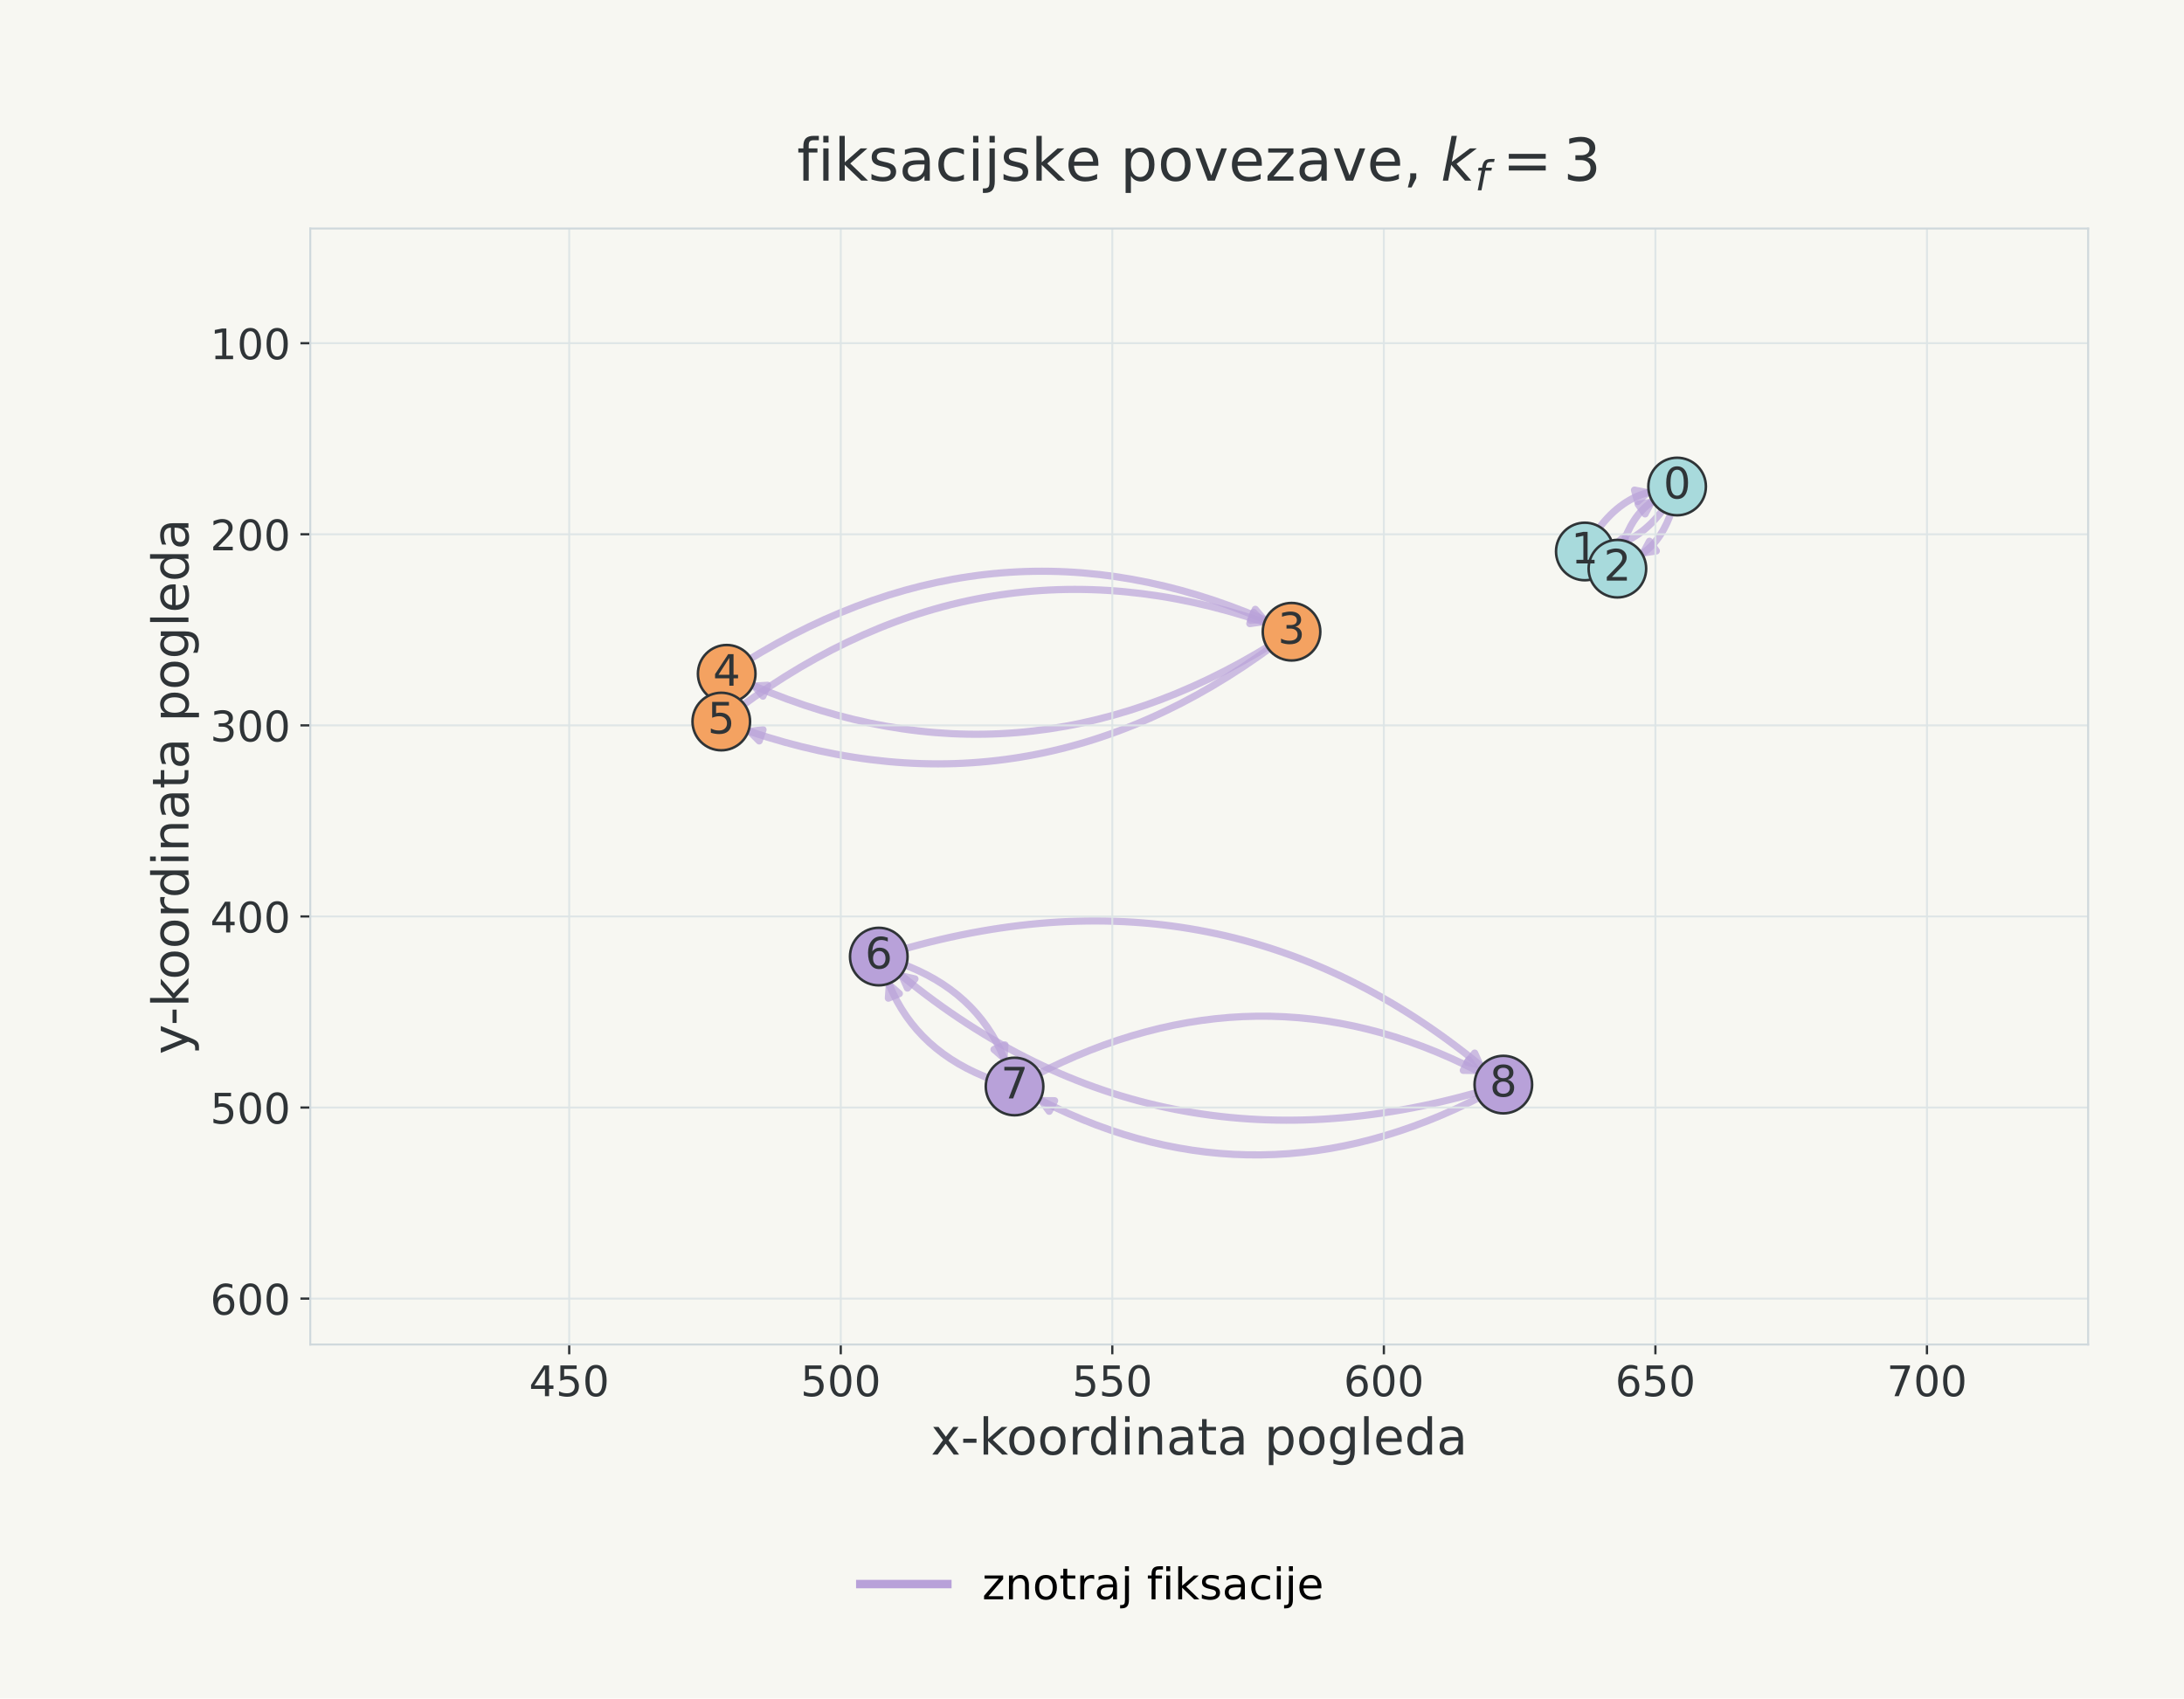
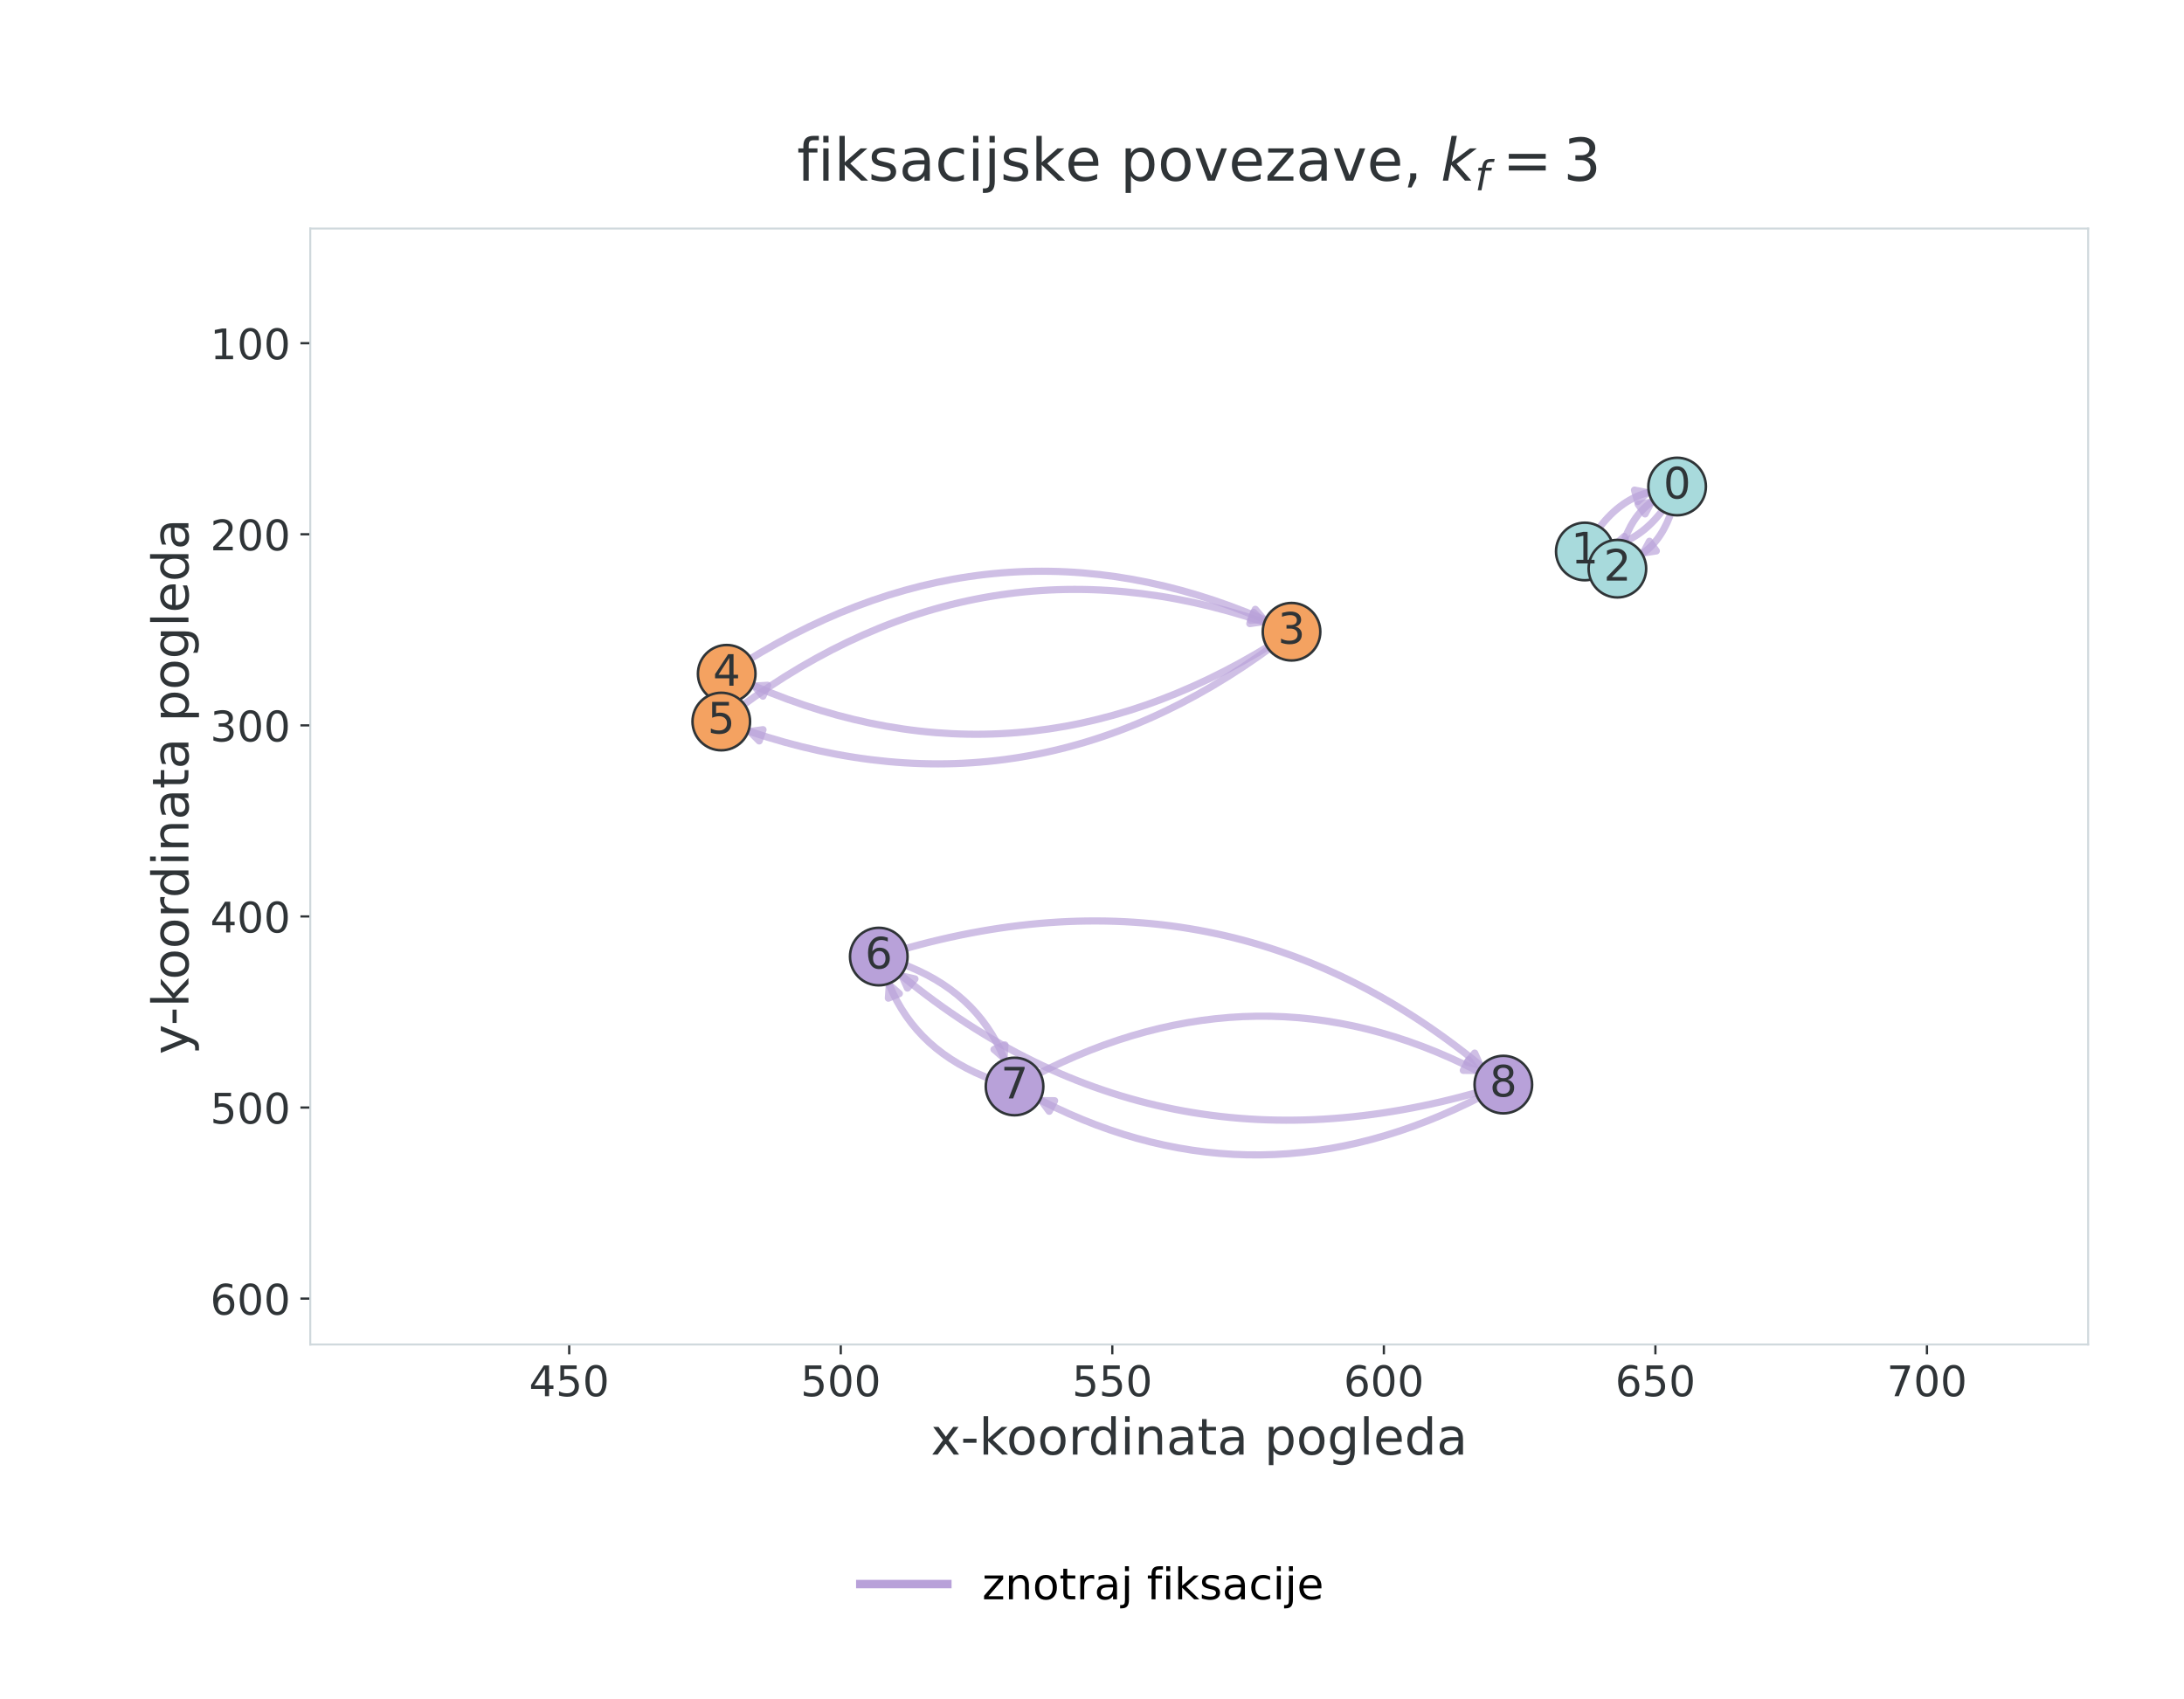
<svg xmlns="http://www.w3.org/2000/svg" xmlns:xlink="http://www.w3.org/1999/xlink" width="777.6pt" height="604.8pt" viewBox="0 0 777.6 604.8" version="1.1">
  <defs>
    <style type="text/css">*{stroke-linejoin: round; stroke-linecap: butt}</style>
  </defs>
  <g id="figure_1">
    <g id="patch_1">
-       <path d="M 0 604.8  L 777.6 604.8  L 777.6 0  L 0 0  z " style="fill: #f7f7f2" />
+       <path d="M 0 604.8  L 777.6 604.8  L 777.6 0  L 0 0  L 0 604.8  z " style="fill: none" />
    </g>
    <g id="axes_1">
      <g id="patch_2">
-         <path d="M 110.468 478.744  L 743.472 478.744  L 743.472 81.368  L 110.468 81.368  z " style="fill: #f7f7f2" />
+         <path d="M 110.468 478.744  L 743.472 478.744  L 743.472 81.368  L 110.468 81.368  L 110.468 478.744  z " style="fill: none" />
      </g>
      <g id="patch_3">
-         <path d="M 593.152 180.081  Q 585.271 191.299 574.807 194.174  " clip-path="url(#ped82d4fdc9)" style="fill: none; opacity: 0.68; stroke: #b8a1d9; stroke-width: 2.556; stroke-linecap: round" />
-         <path d="M 579.44 195.091  L 574.807 194.174  L 578.321 191.018  z " clip-path="url(#ped82d4fdc9)" style="fill: #b8a1d9; opacity: 0.68; stroke: #b8a1d9; stroke-width: 2.556; stroke-linecap: round" />
+         <path d="M 593.152 180.081  Q 585.271 191.299 574.807 194.174  " clip-path="url(#p5267103703)" style="fill: none; opacity: 0.68; stroke: #b8a1d9; stroke-width: 2.556; stroke-linecap: round" />
+         <path d="M 579.44 195.091  L 574.807 194.174  L 578.321 191.018  z " clip-path="url(#p5267103703)" style="fill: #b8a1d9; opacity: 0.68; stroke: #b8a1d9; stroke-width: 2.556; stroke-linecap: round" />
      </g>
      <g id="patch_4">
-         <path d="M 595.502 180.985  Q 592.069 191.915 585.059 196.896  " clip-path="url(#ped82d4fdc9)" style="fill: none; opacity: 0.68; stroke: #b8a1d9; stroke-width: 2.556; stroke-linecap: round" />
-         <path d="M 589.726 196.171  L 585.059 196.896  L 587.279 192.728  z " clip-path="url(#ped82d4fdc9)" style="fill: #b8a1d9; opacity: 0.68; stroke: #b8a1d9; stroke-width: 2.556; stroke-linecap: round" />
+         <path d="M 595.502 180.985  Q 592.069 191.915 585.059 196.896  " clip-path="url(#p5267103703)" style="fill: none; opacity: 0.68; stroke: #b8a1d9; stroke-width: 2.556; stroke-linecap: round" />
+         <path d="M 589.726 196.171  L 585.059 196.896  L 587.279 192.728  z " clip-path="url(#p5267103703)" style="fill: #b8a1d9; opacity: 0.68; stroke: #b8a1d9; stroke-width: 2.556; stroke-linecap: round" />
      </g>
      <g id="patch_5">
-         <path d="M 568.241 189.521  Q 576.122 178.304 586.585 175.428  " clip-path="url(#ped82d4fdc9)" style="fill: none; opacity: 0.68; stroke: #b8a1d9; stroke-width: 2.556; stroke-linecap: round" />
-         <path d="M 581.953 174.511  L 586.585 175.428  L 583.072 178.584  z " clip-path="url(#ped82d4fdc9)" style="fill: #b8a1d9; opacity: 0.68; stroke: #b8a1d9; stroke-width: 2.556; stroke-linecap: round" />
+         <path d="M 568.241 189.521  Q 576.122 178.304 586.585 175.428  " clip-path="url(#p5267103703)" style="fill: none; opacity: 0.68; stroke: #b8a1d9; stroke-width: 2.556; stroke-linecap: round" />
+         <path d="M 581.953 174.511  L 586.585 175.428  L 583.072 178.584  z " clip-path="url(#p5267103703)" style="fill: #b8a1d9; opacity: 0.68; stroke: #b8a1d9; stroke-width: 2.556; stroke-linecap: round" />
      </g>
      <g id="patch_6">
-         <path d="M 571.914 198.395  Q 574.179 199.892 574.309 200.093  " clip-path="url(#ped82d4fdc9)" style="fill: none; opacity: 0.68; stroke: #b8a1d9; stroke-width: 2.556; stroke-linecap: round" />
-         <path d="M 573.786 195.399  L 574.309 200.093  L 570.24 197.695  z " clip-path="url(#ped82d4fdc9)" style="fill: #b8a1d9; opacity: 0.68; stroke: #b8a1d9; stroke-width: 2.556; stroke-linecap: round" />
+         <path d="M 571.914 198.395  Q 574.179 199.892 574.309 200.093  " clip-path="url(#p5267103703)" style="fill: none; opacity: 0.68; stroke: #b8a1d9; stroke-width: 2.556; stroke-linecap: round" />
+         <path d="M 573.786 195.399  L 574.309 200.093  L 570.24 197.695  z " clip-path="url(#p5267103703)" style="fill: #b8a1d9; opacity: 0.68; stroke: #b8a1d9; stroke-width: 2.556; stroke-linecap: round" />
      </g>
      <g id="patch_7">
-         <path d="M 577.493 194.74  Q 580.925 183.81 587.935 178.83  " clip-path="url(#ped82d4fdc9)" style="fill: none; opacity: 0.68; stroke: #b8a1d9; stroke-width: 2.556; stroke-linecap: round" />
-         <path d="M 583.269 179.555  L 587.935 178.83  L 585.715 182.998  z " clip-path="url(#ped82d4fdc9)" style="fill: #b8a1d9; opacity: 0.68; stroke: #b8a1d9; stroke-width: 2.556; stroke-linecap: round" />
+         <path d="M 577.493 194.74  Q 580.925 183.81 587.935 178.83  " clip-path="url(#p5267103703)" style="fill: none; opacity: 0.68; stroke: #b8a1d9; stroke-width: 2.556; stroke-linecap: round" />
+         <path d="M 583.269 179.555  L 587.935 178.83  L 585.715 182.998  z " clip-path="url(#p5267103703)" style="fill: #b8a1d9; opacity: 0.68; stroke: #b8a1d9; stroke-width: 2.556; stroke-linecap: round" />
      </g>
      <g id="patch_8">
-         <path d="M 568.208 200.464  Q 565.943 198.967 565.813 198.766  " clip-path="url(#ped82d4fdc9)" style="fill: none; opacity: 0.68; stroke: #b8a1d9; stroke-width: 2.556; stroke-linecap: round" />
-         <path d="M 566.337 203.46  L 565.813 198.766  L 569.882 201.164  z " clip-path="url(#ped82d4fdc9)" style="fill: #b8a1d9; opacity: 0.68; stroke: #b8a1d9; stroke-width: 2.556; stroke-linecap: round" />
+         <path d="M 568.208 200.464  Q 565.943 198.967 565.813 198.766  " clip-path="url(#p5267103703)" style="fill: none; opacity: 0.68; stroke: #b8a1d9; stroke-width: 2.556; stroke-linecap: round" />
+         <path d="M 566.337 203.46  L 565.813 198.766  L 569.882 201.164  z " clip-path="url(#p5267103703)" style="fill: #b8a1d9; opacity: 0.68; stroke: #b8a1d9; stroke-width: 2.556; stroke-linecap: round" />
      </g>
      <g id="patch_9">
-         <path d="M 453.172 229.219  Q 363.202 284.98 268.593 244.281  " clip-path="url(#ped82d4fdc9)" style="fill: none; opacity: 0.68; stroke: #b8a1d9; stroke-width: 2.556; stroke-linecap: round" />
-         <path d="M 271.639 247.89  L 268.593 244.281  L 273.308 244.01  z " clip-path="url(#ped82d4fdc9)" style="fill: #b8a1d9; opacity: 0.68; stroke: #b8a1d9; stroke-width: 2.556; stroke-linecap: round" />
+         <path d="M 453.172 229.219  Q 363.202 284.98 268.593 244.281  " clip-path="url(#p5267103703)" style="fill: none; opacity: 0.68; stroke: #b8a1d9; stroke-width: 2.556; stroke-linecap: round" />
+         <path d="M 271.639 247.89  L 268.593 244.281  L 273.308 244.01  z " clip-path="url(#p5267103703)" style="fill: #b8a1d9; opacity: 0.68; stroke: #b8a1d9; stroke-width: 2.556; stroke-linecap: round" />
      </g>
      <g id="patch_10">
-         <path d="M 453.548 229.751  Q 366.693 294.06 266.983 260.474  " clip-path="url(#ped82d4fdc9)" style="fill: none; opacity: 0.68; stroke: #b8a1d9; stroke-width: 2.556; stroke-linecap: round" />
-         <path d="M 270.312 263.824  L 266.983 260.474  L 271.66 259.821  z " clip-path="url(#ped82d4fdc9)" style="fill: #b8a1d9; opacity: 0.68; stroke: #b8a1d9; stroke-width: 2.556; stroke-linecap: round" />
+         <path d="M 453.548 229.751  Q 366.693 294.06 266.983 260.474  " clip-path="url(#p5267103703)" style="fill: none; opacity: 0.68; stroke: #b8a1d9; stroke-width: 2.556; stroke-linecap: round" />
+         <path d="M 270.312 263.824  L 266.983 260.474  L 271.66 259.821  z " clip-path="url(#p5267103703)" style="fill: #b8a1d9; opacity: 0.68; stroke: #b8a1d9; stroke-width: 2.556; stroke-linecap: round" />
      </g>
      <g id="patch_11">
-         <path d="M 265.412 235.638  Q 355.382 179.877 449.991 220.576  " clip-path="url(#ped82d4fdc9)" style="fill: none; opacity: 0.68; stroke: #b8a1d9; stroke-width: 2.556; stroke-linecap: round" />
-         <path d="M 446.945 216.967  L 449.991 220.576  L 445.276 220.847  z " clip-path="url(#ped82d4fdc9)" style="fill: #b8a1d9; opacity: 0.68; stroke: #b8a1d9; stroke-width: 2.556; stroke-linecap: round" />
+         <path d="M 265.412 235.638  Q 355.382 179.877 449.991 220.576  " clip-path="url(#p5267103703)" style="fill: none; opacity: 0.68; stroke: #b8a1d9; stroke-width: 2.556; stroke-linecap: round" />
+         <path d="M 446.945 216.967  L 449.991 220.576  L 445.276 220.847  z " clip-path="url(#p5267103703)" style="fill: #b8a1d9; opacity: 0.68; stroke: #b8a1d9; stroke-width: 2.556; stroke-linecap: round" />
      </g>
      <g id="patch_12">
-         <path d="M 260.236 247.692  Q 260.188 248.694 260.518 246.87  " clip-path="url(#ped82d4fdc9)" style="fill: none; opacity: 0.68; stroke: #b8a1d9; stroke-width: 2.556; stroke-linecap: round" />
-         <path d="M 263.347 243.088  L 260.518 246.87  L 259.19 242.337  z " clip-path="url(#ped82d4fdc9)" style="fill: #b8a1d9; opacity: 0.68; stroke: #b8a1d9; stroke-width: 2.556; stroke-linecap: round" />
+         <path d="M 260.236 247.692  Q 260.188 248.694 260.518 246.87  " clip-path="url(#p5267103703)" style="fill: none; opacity: 0.68; stroke: #b8a1d9; stroke-width: 2.556; stroke-linecap: round" />
+         <path d="M 263.347 243.088  L 260.518 246.87  L 259.19 242.337  z " clip-path="url(#p5267103703)" style="fill: #b8a1d9; opacity: 0.68; stroke: #b8a1d9; stroke-width: 2.556; stroke-linecap: round" />
      </g>
      <g id="patch_13">
-         <path d="M 263.102 252.116  Q 349.957 187.807 449.667 221.393  " clip-path="url(#ped82d4fdc9)" style="fill: none; opacity: 0.68; stroke: #b8a1d9; stroke-width: 2.556; stroke-linecap: round" />
-         <path d="M 446.338 218.043  L 449.667 221.393  L 444.989 222.046  z " clip-path="url(#ped82d4fdc9)" style="fill: #b8a1d9; opacity: 0.68; stroke: #b8a1d9; stroke-width: 2.556; stroke-linecap: round" />
+         <path d="M 263.102 252.116  Q 349.957 187.807 449.667 221.393  " clip-path="url(#p5267103703)" style="fill: none; opacity: 0.68; stroke: #b8a1d9; stroke-width: 2.556; stroke-linecap: round" />
+         <path d="M 446.338 218.043  L 449.667 221.393  L 444.989 222.046  z " clip-path="url(#p5267103703)" style="fill: #b8a1d9; opacity: 0.68; stroke: #b8a1d9; stroke-width: 2.556; stroke-linecap: round" />
      </g>
      <g id="patch_14">
-         <path d="M 255.313 249.143  Q 255.361 248.141 255.031 249.966  " clip-path="url(#ped82d4fdc9)" style="fill: none; opacity: 0.68; stroke: #b8a1d9; stroke-width: 2.556; stroke-linecap: round" />
-         <path d="M 252.202 253.747  L 255.031 249.966  L 256.358 254.498  z " clip-path="url(#ped82d4fdc9)" style="fill: #b8a1d9; opacity: 0.68; stroke: #b8a1d9; stroke-width: 2.556; stroke-linecap: round" />
+         <path d="M 255.313 249.143  Q 255.361 248.141 255.031 249.966  " clip-path="url(#p5267103703)" style="fill: none; opacity: 0.68; stroke: #b8a1d9; stroke-width: 2.556; stroke-linecap: round" />
+         <path d="M 252.202 253.747  L 255.031 249.966  L 256.358 254.498  z " clip-path="url(#p5267103703)" style="fill: #b8a1d9; opacity: 0.68; stroke: #b8a1d9; stroke-width: 2.556; stroke-linecap: round" />
      </g>
      <g id="patch_15">
-         <path d="M 320.448 342.944  Q 347.557 352.768 357.471 376.778  " clip-path="url(#ped82d4fdc9)" style="fill: none; opacity: 0.68; stroke: #b8a1d9; stroke-width: 2.556; stroke-linecap: round" />
-         <path d="M 357.811 372.068  L 357.471 376.778  L 353.906 373.68  z " clip-path="url(#ped82d4fdc9)" style="fill: #b8a1d9; opacity: 0.68; stroke: #b8a1d9; stroke-width: 2.556; stroke-linecap: round" />
+         <path d="M 320.448 342.944  Q 347.557 352.768 357.471 376.778  " clip-path="url(#p5267103703)" style="fill: none; opacity: 0.68; stroke: #b8a1d9; stroke-width: 2.556; stroke-linecap: round" />
+         <path d="M 357.811 372.068  L 357.471 376.778  L 353.906 373.68  z " clip-path="url(#p5267103703)" style="fill: #b8a1d9; opacity: 0.68; stroke: #b8a1d9; stroke-width: 2.556; stroke-linecap: round" />
      </g>
      <g id="patch_16">
-         <path d="M 320.459 338.308  Q 436.074 304.841 526.985 379.288  " clip-path="url(#ped82d4fdc9)" style="fill: none; opacity: 0.68; stroke: #b8a1d9; stroke-width: 2.556; stroke-linecap: round" />
-         <path d="M 525.055 374.977  L 526.985 379.288  L 522.378 378.245  z " clip-path="url(#ped82d4fdc9)" style="fill: #b8a1d9; opacity: 0.68; stroke: #b8a1d9; stroke-width: 2.556; stroke-linecap: round" />
+         <path d="M 320.459 338.308  Q 436.074 304.841 526.985 379.288  " clip-path="url(#p5267103703)" style="fill: none; opacity: 0.68; stroke: #b8a1d9; stroke-width: 2.556; stroke-linecap: round" />
+         <path d="M 525.055 374.977  L 526.985 379.288  L 522.378 378.245  z " clip-path="url(#p5267103703)" style="fill: #b8a1d9; opacity: 0.68; stroke: #b8a1d9; stroke-width: 2.556; stroke-linecap: round" />
      </g>
      <g id="patch_17">
-         <path d="M 353.662 384.544  Q 326.553 374.72 316.639 350.71  " clip-path="url(#ped82d4fdc9)" style="fill: none; opacity: 0.68; stroke: #b8a1d9; stroke-width: 2.556; stroke-linecap: round" />
-         <path d="M 316.299 355.421  L 316.639 350.71  L 320.203 353.809  z " clip-path="url(#ped82d4fdc9)" style="fill: #b8a1d9; opacity: 0.68; stroke: #b8a1d9; stroke-width: 2.556; stroke-linecap: round" />
+         <path d="M 353.662 384.544  Q 326.553 374.72 316.639 350.71  " clip-path="url(#p5267103703)" style="fill: none; opacity: 0.68; stroke: #b8a1d9; stroke-width: 2.556; stroke-linecap: round" />
+         <path d="M 316.299 355.421  L 316.639 350.71  L 320.203 353.809  z " clip-path="url(#p5267103703)" style="fill: #b8a1d9; opacity: 0.68; stroke: #b8a1d9; stroke-width: 2.556; stroke-linecap: round" />
      </g>
      <g id="patch_18">
-         <path d="M 368.187 383.1  Q 448.064 341.559 525.718 381.175  " clip-path="url(#ped82d4fdc9)" style="fill: none; opacity: 0.68; stroke: #b8a1d9; stroke-width: 2.556; stroke-linecap: round" />
-         <path d="M 522.915 377.375  L 525.718 381.175  L 520.996 381.137  z " clip-path="url(#ped82d4fdc9)" style="fill: #b8a1d9; opacity: 0.68; stroke: #b8a1d9; stroke-width: 2.556; stroke-linecap: round" />
+         <path d="M 368.187 383.1  Q 448.064 341.559 525.718 381.175  " clip-path="url(#p5267103703)" style="fill: none; opacity: 0.68; stroke: #b8a1d9; stroke-width: 2.556; stroke-linecap: round" />
+         <path d="M 522.915 377.375  L 525.718 381.175  L 520.996 381.137  z " clip-path="url(#p5267103703)" style="fill: #b8a1d9; opacity: 0.68; stroke: #b8a1d9; stroke-width: 2.556; stroke-linecap: round" />
      </g>
      <g id="patch_19">
-         <path d="M 527.68 388.5  Q 412.065 421.967 321.154 347.52  " clip-path="url(#ped82d4fdc9)" style="fill: none; opacity: 0.68; stroke: #b8a1d9; stroke-width: 2.556; stroke-linecap: round" />
-         <path d="M 323.084 351.831  L 321.154 347.52  L 325.761 348.563  z " clip-path="url(#ped82d4fdc9)" style="fill: #b8a1d9; opacity: 0.68; stroke: #b8a1d9; stroke-width: 2.556; stroke-linecap: round" />
+         <path d="M 527.68 388.5  Q 412.065 421.967 321.154 347.52  " clip-path="url(#p5267103703)" style="fill: none; opacity: 0.68; stroke: #b8a1d9; stroke-width: 2.556; stroke-linecap: round" />
+         <path d="M 323.084 351.831  L 321.154 347.52  L 325.761 348.563  z " clip-path="url(#p5267103703)" style="fill: #b8a1d9; opacity: 0.68; stroke: #b8a1d9; stroke-width: 2.556; stroke-linecap: round" />
      </g>
      <g id="patch_20">
-         <path d="M 528.294 389.974  Q 448.417 431.515 370.762 391.899  " clip-path="url(#ped82d4fdc9)" style="fill: none; opacity: 0.68; stroke: #b8a1d9; stroke-width: 2.556; stroke-linecap: round" />
-         <path d="M 373.565 395.7  L 370.762 391.899  L 375.485 391.937  z " clip-path="url(#ped82d4fdc9)" style="fill: #b8a1d9; opacity: 0.68; stroke: #b8a1d9; stroke-width: 2.556; stroke-linecap: round" />
+         <path d="M 528.294 389.974  Q 448.417 431.515 370.762 391.899  " clip-path="url(#p5267103703)" style="fill: none; opacity: 0.68; stroke: #b8a1d9; stroke-width: 2.556; stroke-linecap: round" />
+         <path d="M 373.565 395.7  L 370.762 391.899  L 375.485 391.937  z " clip-path="url(#p5267103703)" style="fill: #b8a1d9; opacity: 0.68; stroke: #b8a1d9; stroke-width: 2.556; stroke-linecap: round" />
      </g>
      <g id="matplotlib.axis_1">
        <g id="xtick_1">
          <g id="line2d_1">
-             <path d="M 202.665 478.744  L 202.665 81.368  " clip-path="url(#ped82d4fdc9)" style="fill: none; stroke: #dde4e6; stroke-opacity: 0.9; stroke-width: 0.7; stroke-linecap: square" />
-           </g>
-           <g id="line2d_2">
            <defs>
-               <path id="md132afb5c2" d="M 0 0  L 0 3.5  " style="stroke: #2f3437; stroke-width: 0.8" />
+               <path id="mb9a1e74bae" d="M 0 0  L 0 3.5  " style="stroke: #2f3437; stroke-width: 0.8" />
            </defs>
            <g>
-               <use xlink:href="#md132afb5c2" x="202.665" y="478.744" style="fill: #2f3437; stroke: #2f3437; stroke-width: 0.8" />
+               <use xlink:href="#mb9a1e74bae" x="202.665" y="478.744" style="fill: #2f3437; stroke: #2f3437; stroke-width: 0.8" />
            </g>
          </g>
          <g id="text_1">
            <text style="font-size: 15px; font-family: 'DejaVu Sans'; text-anchor: middle; fill: #2f3437" x="202.665" y="497.142" transform="rotate(-0 202.6651 497.1417)">450</text>
          </g>
        </g>
        <g id="xtick_2">
-           <g id="line2d_3">
-             <path d="M 299.348 478.744  L 299.348 81.368  " clip-path="url(#ped82d4fdc9)" style="fill: none; stroke: #dde4e6; stroke-opacity: 0.9; stroke-width: 0.7; stroke-linecap: square" />
-           </g>
-           <g id="line2d_4">
-             <g>
-               <use xlink:href="#md132afb5c2" x="299.348" y="478.744" style="fill: #2f3437; stroke: #2f3437; stroke-width: 0.8" />
+           <g id="line2d_2">
+             <g>
+               <use xlink:href="#mb9a1e74bae" x="299.348" y="478.744" style="fill: #2f3437; stroke: #2f3437; stroke-width: 0.8" />
            </g>
          </g>
          <g id="text_2">
            <text style="font-size: 15px; font-family: 'DejaVu Sans'; text-anchor: middle; fill: #2f3437" x="299.348" y="497.142" transform="rotate(-0 299.3482 497.1417)">500</text>
          </g>
        </g>
        <g id="xtick_3">
-           <g id="line2d_5">
-             <path d="M 396.031 478.744  L 396.031 81.368  " clip-path="url(#ped82d4fdc9)" style="fill: none; stroke: #dde4e6; stroke-opacity: 0.9; stroke-width: 0.7; stroke-linecap: square" />
-           </g>
-           <g id="line2d_6">
-             <g>
-               <use xlink:href="#md132afb5c2" x="396.031" y="478.744" style="fill: #2f3437; stroke: #2f3437; stroke-width: 0.8" />
+           <g id="line2d_3">
+             <g>
+               <use xlink:href="#mb9a1e74bae" x="396.031" y="478.744" style="fill: #2f3437; stroke: #2f3437; stroke-width: 0.8" />
            </g>
          </g>
          <g id="text_3">
            <text style="font-size: 15px; font-family: 'DejaVu Sans'; text-anchor: middle; fill: #2f3437" x="396.031" y="497.142" transform="rotate(-0 396.0314 497.1417)">550</text>
          </g>
        </g>
        <g id="xtick_4">
-           <g id="line2d_7">
-             <path d="M 492.715 478.744  L 492.715 81.368  " clip-path="url(#ped82d4fdc9)" style="fill: none; stroke: #dde4e6; stroke-opacity: 0.9; stroke-width: 0.7; stroke-linecap: square" />
-           </g>
-           <g id="line2d_8">
-             <g>
-               <use xlink:href="#md132afb5c2" x="492.715" y="478.744" style="fill: #2f3437; stroke: #2f3437; stroke-width: 0.8" />
+           <g id="line2d_4">
+             <g>
+               <use xlink:href="#mb9a1e74bae" x="492.715" y="478.744" style="fill: #2f3437; stroke: #2f3437; stroke-width: 0.8" />
            </g>
          </g>
          <g id="text_4">
            <text style="font-size: 15px; font-family: 'DejaVu Sans'; text-anchor: middle; fill: #2f3437" x="492.715" y="497.142" transform="rotate(-0 492.7145 497.1417)">600</text>
          </g>
        </g>
        <g id="xtick_5">
-           <g id="line2d_9">
-             <path d="M 589.398 478.744  L 589.398 81.368  " clip-path="url(#ped82d4fdc9)" style="fill: none; stroke: #dde4e6; stroke-opacity: 0.9; stroke-width: 0.7; stroke-linecap: square" />
-           </g>
-           <g id="line2d_10">
-             <g>
-               <use xlink:href="#md132afb5c2" x="589.398" y="478.744" style="fill: #2f3437; stroke: #2f3437; stroke-width: 0.8" />
+           <g id="line2d_5">
+             <g>
+               <use xlink:href="#mb9a1e74bae" x="589.398" y="478.744" style="fill: #2f3437; stroke: #2f3437; stroke-width: 0.8" />
            </g>
          </g>
          <g id="text_5">
            <text style="font-size: 15px; font-family: 'DejaVu Sans'; text-anchor: middle; fill: #2f3437" x="589.398" y="497.142" transform="rotate(-0 589.3977 497.1417)">650</text>
          </g>
        </g>
        <g id="xtick_6">
-           <g id="line2d_11">
-             <path d="M 686.081 478.744  L 686.081 81.368  " clip-path="url(#ped82d4fdc9)" style="fill: none; stroke: #dde4e6; stroke-opacity: 0.9; stroke-width: 0.7; stroke-linecap: square" />
-           </g>
-           <g id="line2d_12">
-             <g>
-               <use xlink:href="#md132afb5c2" x="686.081" y="478.744" style="fill: #2f3437; stroke: #2f3437; stroke-width: 0.8" />
+           <g id="line2d_6">
+             <g>
+               <use xlink:href="#mb9a1e74bae" x="686.081" y="478.744" style="fill: #2f3437; stroke: #2f3437; stroke-width: 0.8" />
            </g>
          </g>
          <g id="text_6">
            <text style="font-size: 15px; font-family: 'DejaVu Sans'; text-anchor: middle; fill: #2f3437" x="686.081" y="497.142" transform="rotate(-0 686.0809 497.1417)">700</text>
          </g>
        </g>
        <g id="text_7">
          <text style="font-size: 18px; font-family: 'DejaVu Sans'; text-anchor: middle; fill: #2f3437" x="426.97" y="517.938" transform="rotate(-0 426.97 517.9384)">x-koordinata pogleda</text>
        </g>
      </g>
      <g id="matplotlib.axis_2">
        <g id="ytick_1">
-           <g id="line2d_13">
-             <path d="M 110.468 122.205  L 743.472 122.205  " clip-path="url(#ped82d4fdc9)" style="fill: none; stroke: #dde4e6; stroke-opacity: 0.9; stroke-width: 0.7; stroke-linecap: square" />
-           </g>
-           <g id="line2d_14">
+           <g id="line2d_7">
            <defs>
-               <path id="me3fe09d6d9" d="M 0 0  L -3.5 0  " style="stroke: #2f3437; stroke-width: 0.8" />
+               <path id="m21b4b836cb" d="M 0 0  L -3.5 0  " style="stroke: #2f3437; stroke-width: 0.8" />
            </defs>
            <g>
-               <use xlink:href="#me3fe09d6d9" x="110.468" y="122.205" style="fill: #2f3437; stroke: #2f3437; stroke-width: 0.8" />
+               <use xlink:href="#m21b4b836cb" x="110.468" y="122.205" style="fill: #2f3437; stroke: #2f3437; stroke-width: 0.8" />
            </g>
          </g>
          <g id="text_8">
            <text style="font-size: 15px; font-family: 'DejaVu Sans'; text-anchor: end; fill: #2f3437" x="103.468" y="127.904" transform="rotate(-0 103.468 127.9039)">100</text>
          </g>
        </g>
        <g id="ytick_2">
-           <g id="line2d_15">
-             <path d="M 110.468 190.244  L 743.472 190.244  " clip-path="url(#ped82d4fdc9)" style="fill: none; stroke: #dde4e6; stroke-opacity: 0.9; stroke-width: 0.7; stroke-linecap: square" />
-           </g>
-           <g id="line2d_16">
-             <g>
-               <use xlink:href="#me3fe09d6d9" x="110.468" y="190.244" style="fill: #2f3437; stroke: #2f3437; stroke-width: 0.8" />
+           <g id="line2d_8">
+             <g>
+               <use xlink:href="#m21b4b836cb" x="110.468" y="190.244" style="fill: #2f3437; stroke: #2f3437; stroke-width: 0.8" />
            </g>
          </g>
          <g id="text_9">
            <text style="font-size: 15px; font-family: 'DejaVu Sans'; text-anchor: end; fill: #2f3437" x="103.468" y="195.943" transform="rotate(-0 103.468 195.9431)">200</text>
          </g>
        </g>
        <g id="ytick_3">
-           <g id="line2d_17">
-             <path d="M 110.468 258.283  L 743.472 258.283  " clip-path="url(#ped82d4fdc9)" style="fill: none; stroke: #dde4e6; stroke-opacity: 0.9; stroke-width: 0.7; stroke-linecap: square" />
-           </g>
-           <g id="line2d_18">
-             <g>
-               <use xlink:href="#me3fe09d6d9" x="110.468" y="258.283" style="fill: #2f3437; stroke: #2f3437; stroke-width: 0.8" />
+           <g id="line2d_9">
+             <g>
+               <use xlink:href="#m21b4b836cb" x="110.468" y="258.283" style="fill: #2f3437; stroke: #2f3437; stroke-width: 0.8" />
            </g>
          </g>
          <g id="text_10">
            <text style="font-size: 15px; font-family: 'DejaVu Sans'; text-anchor: end; fill: #2f3437" x="103.468" y="263.982" transform="rotate(-0 103.468 263.9823)">300</text>
          </g>
        </g>
        <g id="ytick_4">
-           <g id="line2d_19">
-             <path d="M 110.468 326.323  L 743.472 326.323  " clip-path="url(#ped82d4fdc9)" style="fill: none; stroke: #dde4e6; stroke-opacity: 0.9; stroke-width: 0.7; stroke-linecap: square" />
-           </g>
-           <g id="line2d_20">
-             <g>
-               <use xlink:href="#me3fe09d6d9" x="110.468" y="326.323" style="fill: #2f3437; stroke: #2f3437; stroke-width: 0.8" />
+           <g id="line2d_10">
+             <g>
+               <use xlink:href="#m21b4b836cb" x="110.468" y="326.323" style="fill: #2f3437; stroke: #2f3437; stroke-width: 0.8" />
            </g>
          </g>
          <g id="text_11">
            <text style="font-size: 15px; font-family: 'DejaVu Sans'; text-anchor: end; fill: #2f3437" x="103.468" y="332.021" transform="rotate(-0 103.468 332.0215)">400</text>
          </g>
        </g>
        <g id="ytick_5">
-           <g id="line2d_21">
-             <path d="M 110.468 394.362  L 743.472 394.362  " clip-path="url(#ped82d4fdc9)" style="fill: none; stroke: #dde4e6; stroke-opacity: 0.9; stroke-width: 0.7; stroke-linecap: square" />
-           </g>
-           <g id="line2d_22">
-             <g>
-               <use xlink:href="#me3fe09d6d9" x="110.468" y="394.362" style="fill: #2f3437; stroke: #2f3437; stroke-width: 0.8" />
+           <g id="line2d_11">
+             <g>
+               <use xlink:href="#m21b4b836cb" x="110.468" y="394.362" style="fill: #2f3437; stroke: #2f3437; stroke-width: 0.8" />
            </g>
          </g>
          <g id="text_12">
            <text style="font-size: 15px; font-family: 'DejaVu Sans'; text-anchor: end; fill: #2f3437" x="103.468" y="400.061" transform="rotate(-0 103.468 400.0606)">500</text>
          </g>
        </g>
        <g id="ytick_6">
-           <g id="line2d_23">
-             <path d="M 110.468 462.401  L 743.472 462.401  " clip-path="url(#ped82d4fdc9)" style="fill: none; stroke: #dde4e6; stroke-opacity: 0.9; stroke-width: 0.7; stroke-linecap: square" />
-           </g>
-           <g id="line2d_24">
-             <g>
-               <use xlink:href="#me3fe09d6d9" x="110.468" y="462.401" style="fill: #2f3437; stroke: #2f3437; stroke-width: 0.8" />
+           <g id="line2d_12">
+             <g>
+               <use xlink:href="#m21b4b836cb" x="110.468" y="462.401" style="fill: #2f3437; stroke: #2f3437; stroke-width: 0.8" />
            </g>
          </g>
          <g id="text_13">
            <text style="font-size: 15px; font-family: 'DejaVu Sans'; text-anchor: end; fill: #2f3437" x="103.468" y="468.1" transform="rotate(-0 103.468 468.0998)">600</text>
          </g>
        </g>
        <g id="text_14">
          <text style="font-size: 18px; font-family: 'DejaVu Sans'; text-anchor: middle; fill: #2f3437" x="67.093" y="280.056" transform="rotate(-90 67.09331 280.056)">y-koordinata pogleda</text>
        </g>
      </g>
      <g id="patch_21">
        <path d="M 110.468 478.744  L 110.468 81.368  " style="fill: none; stroke: #cfd8dc; stroke-width: 0.7; stroke-linejoin: miter; stroke-linecap: square" />
      </g>
      <g id="patch_22">
        <path d="M 743.472 478.744  L 743.472 81.368  " style="fill: none; stroke: #cfd8dc; stroke-width: 0.7; stroke-linejoin: miter; stroke-linecap: square" />
      </g>
      <g id="patch_23">
        <path d="M 110.468 478.744  L 743.472 478.744  " style="fill: none; stroke: #cfd8dc; stroke-width: 0.7; stroke-linejoin: miter; stroke-linecap: square" />
      </g>
      <g id="patch_24">
        <path d="M 110.468 81.368  L 743.472 81.368  " style="fill: none; stroke: #cfd8dc; stroke-width: 0.7; stroke-linejoin: miter; stroke-linecap: square" />
      </g>
      <g id="PathCollection_1">
        <defs>
-           <path id="md397820fed" d="M 0 10.247  C 2.718 10.247 5.324 9.167 7.246 7.246  C 9.167 5.324 10.247 2.718 10.247 0  C 10.247 -2.718 9.167 -5.324 7.246 -7.246  C 5.324 -9.167 2.718 -10.247 0 -10.247  C -2.718 -10.247 -5.324 -9.167 -7.246 -7.246  C -9.167 -5.324 -10.247 -2.718 -10.247 0  C -10.247 2.718 -9.167 5.324 -7.246 7.246  C -5.324 9.167 -2.718 10.247 0 10.247  z " style="stroke: #2f3437; stroke-width: 0.9" />
+           <path id="m03dace4152" d="M 0 10.247  C 2.718 10.247 5.324 9.167 7.246 7.246  C 9.167 5.324 10.247 2.718 10.247 0  C 10.247 -2.718 9.167 -5.324 7.246 -7.246  C 5.324 -9.167 2.718 -10.247 0 -10.247  C -2.718 -10.247 -5.324 -9.167 -7.246 -7.246  C -9.167 -5.324 -10.247 -2.718 -10.247 0  C -10.247 2.718 -9.167 5.324 -7.246 7.246  C -5.324 9.167 -2.718 10.247 0 10.247  z " style="stroke: #2f3437; stroke-width: 0.9" />
        </defs>
-         <g clip-path="url(#ped82d4fdc9)">
-           <use xlink:href="#md397820fed" x="597.132" y="173.234" style="fill: #a8dadc; stroke: #2f3437; stroke-width: 0.9" />
+         <g clip-path="url(#p5267103703)">
+           <use xlink:href="#m03dace4152" x="597.132" y="173.234" style="fill: #a8dadc; stroke: #2f3437; stroke-width: 0.9" />
        </g>
      </g>
      <g id="PathCollection_2">
-         <g clip-path="url(#ped82d4fdc9)">
-           <use xlink:href="#md397820fed" x="564.26" y="196.368" style="fill: #a8dadc; stroke: #2f3437; stroke-width: 0.9" />
+         <g clip-path="url(#p5267103703)">
+           <use xlink:href="#m03dace4152" x="564.26" y="196.368" style="fill: #a8dadc; stroke: #2f3437; stroke-width: 0.9" />
        </g>
      </g>
      <g id="PathCollection_3">
-         <g clip-path="url(#ped82d4fdc9)">
-           <use xlink:href="#md397820fed" x="575.862" y="202.491" style="fill: #a8dadc; stroke: #2f3437; stroke-width: 0.9" />
+         <g clip-path="url(#p5267103703)">
+           <use xlink:href="#m03dace4152" x="575.862" y="202.491" style="fill: #a8dadc; stroke: #2f3437; stroke-width: 0.9" />
        </g>
      </g>
      <g id="PathCollection_4">
        <defs>
-           <path id="mb56ebb916b" d="M 0 10.247  C 2.718 10.247 5.324 9.167 7.246 7.246  C 9.167 5.324 10.247 2.718 10.247 0  C 10.247 -2.718 9.167 -5.324 7.246 -7.246  C 5.324 -9.167 2.718 -10.247 0 -10.247  C -2.718 -10.247 -5.324 -9.167 -7.246 -7.246  C -9.167 -5.324 -10.247 -2.718 -10.247 0  C -10.247 2.718 -9.167 5.324 -7.246 7.246  C -5.324 9.167 -2.718 10.247 0 10.247  z " style="stroke: #2f3437; stroke-width: 0.9" />
+           <path id="mf1054fa5c6" d="M 0 10.247  C 2.718 10.247 5.324 9.167 7.246 7.246  C 9.167 5.324 10.247 2.718 10.247 0  C 10.247 -2.718 9.167 -5.324 7.246 -7.246  C 5.324 -9.167 2.718 -10.247 0 -10.247  C -2.718 -10.247 -5.324 -9.167 -7.246 -7.246  C -9.167 -5.324 -10.247 -2.718 -10.247 0  C -10.247 2.718 -9.167 5.324 -7.246 7.246  C -5.324 9.167 -2.718 10.247 0 10.247  z " style="stroke: #2f3437; stroke-width: 0.9" />
        </defs>
-         <g clip-path="url(#ped82d4fdc9)">
-           <use xlink:href="#mb56ebb916b" x="459.842" y="224.944" style="fill: #f4a261; stroke: #2f3437; stroke-width: 0.9" />
+         <g clip-path="url(#p5267103703)">
+           <use xlink:href="#mf1054fa5c6" x="459.842" y="224.944" style="fill: #f4a261; stroke: #2f3437; stroke-width: 0.9" />
        </g>
      </g>
      <g id="PathCollection_5">
-         <g clip-path="url(#ped82d4fdc9)">
-           <use xlink:href="#mb56ebb916b" x="258.741" y="239.913" style="fill: #f4a261; stroke: #2f3437; stroke-width: 0.9" />
+         <g clip-path="url(#p5267103703)">
+           <use xlink:href="#mf1054fa5c6" x="258.741" y="239.913" style="fill: #f4a261; stroke: #2f3437; stroke-width: 0.9" />
        </g>
      </g>
      <g id="PathCollection_6">
-         <g clip-path="url(#ped82d4fdc9)">
-           <use xlink:href="#mb56ebb916b" x="256.808" y="256.923" style="fill: #f4a261; stroke: #2f3437; stroke-width: 0.9" />
+         <g clip-path="url(#p5267103703)">
+           <use xlink:href="#mf1054fa5c6" x="256.808" y="256.923" style="fill: #f4a261; stroke: #2f3437; stroke-width: 0.9" />
        </g>
      </g>
      <g id="PathCollection_7">
        <defs>
-           <path id="mb1f67a61b8" d="M 0 10.247  C 2.718 10.247 5.324 9.167 7.246 7.246  C 9.167 5.324 10.247 2.718 10.247 0  C 10.247 -2.718 9.167 -5.324 7.246 -7.246  C 5.324 -9.167 2.718 -10.247 0 -10.247  C -2.718 -10.247 -5.324 -9.167 -7.246 -7.246  C -9.167 -5.324 -10.247 -2.718 -10.247 0  C -10.247 2.718 -9.167 5.324 -7.246 7.246  C -5.324 9.167 -2.718 10.247 0 10.247  z " style="stroke: #2f3437; stroke-width: 0.9" />
+           <path id="mec20639256" d="M 0 10.247  C 2.718 10.247 5.324 9.167 7.246 7.246  C 9.167 5.324 10.247 2.718 10.247 0  C 10.247 -2.718 9.167 -5.324 7.246 -7.246  C 5.324 -9.167 2.718 -10.247 0 -10.247  C -2.718 -10.247 -5.324 -9.167 -7.246 -7.246  C -9.167 -5.324 -10.247 -2.718 -10.247 0  C -10.247 2.718 -9.167 5.324 -7.246 7.246  C -5.324 9.167 -2.718 10.247 0 10.247  z " style="stroke: #2f3437; stroke-width: 0.9" />
        </defs>
-         <g clip-path="url(#ped82d4fdc9)">
-           <use xlink:href="#mb1f67a61b8" x="312.884" y="340.611" style="fill: #b8a1d9; stroke: #2f3437; stroke-width: 0.9" />
+         <g clip-path="url(#p5267103703)">
+           <use xlink:href="#mec20639256" x="312.884" y="340.611" style="fill: #b8a1d9; stroke: #2f3437; stroke-width: 0.9" />
        </g>
      </g>
      <g id="PathCollection_8">
-         <g clip-path="url(#ped82d4fdc9)">
-           <use xlink:href="#mb1f67a61b8" x="361.225" y="386.878" style="fill: #b8a1d9; stroke: #2f3437; stroke-width: 0.9" />
+         <g clip-path="url(#p5267103703)">
+           <use xlink:href="#mec20639256" x="361.225" y="386.878" style="fill: #b8a1d9; stroke: #2f3437; stroke-width: 0.9" />
        </g>
      </g>
      <g id="PathCollection_9">
-         <g clip-path="url(#ped82d4fdc9)">
-           <use xlink:href="#mb1f67a61b8" x="535.255" y="386.197" style="fill: #b8a1d9; stroke: #2f3437; stroke-width: 0.9" />
+         <g clip-path="url(#p5267103703)">
+           <use xlink:href="#mec20639256" x="535.255" y="386.197" style="fill: #b8a1d9; stroke: #2f3437; stroke-width: 0.9" />
        </g>
      </g>
      <g id="text_15">
        <g style="fill: #2f3437" transform="translate(283.75 64.368)">
          <text>
            <tspan x="0" y="-0.047" style="font-size: 21px; font-family: 'DejaVu Sans'; fill: #2f3437">f</tspan>
            <tspan x="7.393" y="-0.047" style="font-size: 21px; font-family: 'DejaVu Sans'; fill: #2f3437">i</tspan>
            <tspan x="13.228" y="-0.047" style="font-size: 21px; font-family: 'DejaVu Sans'; fill: #2f3437">k</tspan>
            <tspan x="25.389" y="-0.047" style="font-size: 21px; font-family: 'DejaVu Sans'; fill: #2f3437">s</tspan>
            <tspan x="36.33" y="-0.047" style="font-size: 21px; font-family: 'DejaVu Sans'; fill: #2f3437">a</tspan>
            <tspan x="49.198" y="-0.047" style="font-size: 21px; font-family: 'DejaVu Sans'; fill: #2f3437">c</tspan>
            <tspan x="60.744" y="-0.047" style="font-size: 21px; font-family: 'DejaVu Sans'; fill: #2f3437">i</tspan>
            <tspan x="66.579" y="-0.047" style="font-size: 21px; font-family: 'DejaVu Sans'; fill: #2f3437">j</tspan>
            <tspan x="72.413" y="-0.047" style="font-size: 21px; font-family: 'DejaVu Sans'; fill: #2f3437">s</tspan>
            <tspan x="83.354" y="-0.047" style="font-size: 21px; font-family: 'DejaVu Sans'; fill: #2f3437">k</tspan>
            <tspan x="95.515" y="-0.047" style="font-size: 21px; font-family: 'DejaVu Sans'; fill: #2f3437">e</tspan>
            <tspan x="108.435" y="-0.047" style="font-size: 21px; font-family: 'DejaVu Sans'; fill: #2f3437"> </tspan>
            <tspan x="115.11" y="-0.047" style="font-size: 21px; font-family: 'DejaVu Sans'; fill: #2f3437">p</tspan>
            <tspan x="128.44" y="-0.047" style="font-size: 21px; font-family: 'DejaVu Sans'; fill: #2f3437">o</tspan>
            <tspan x="141.289" y="-0.047" style="font-size: 21px; font-family: 'DejaVu Sans'; fill: #2f3437">v</tspan>
            <tspan x="153.716" y="-0.047" style="font-size: 21px; font-family: 'DejaVu Sans'; fill: #2f3437">e</tspan>
            <tspan x="166.636" y="-0.047" style="font-size: 21px; font-family: 'DejaVu Sans'; fill: #2f3437">z</tspan>
            <tspan x="177.659" y="-0.047" style="font-size: 21px; font-family: 'DejaVu Sans'; fill: #2f3437">a</tspan>
            <tspan x="190.528" y="-0.047" style="font-size: 21px; font-family: 'DejaVu Sans'; fill: #2f3437">v</tspan>
            <tspan x="202.956" y="-0.047" style="font-size: 21px; font-family: 'DejaVu Sans'; fill: #2f3437">e</tspan>
            <tspan x="215.875" y="-0.047" style="font-size: 21px; font-family: 'DejaVu Sans'; fill: #2f3437">,</tspan>
            <tspan x="222.551" y="-0.047" style="font-size: 21px; font-family: 'DejaVu Sans'; fill: #2f3437"> </tspan>
            <tspan x="251.228" y="-0.047" style="font-size: 21px; font-family: 'DejaVu Sans'; fill: #2f3437">=</tspan>
            <tspan x="272.915" y="-0.047" style="font-size: 21px; font-family: 'DejaVu Sans'; fill: #2f3437">3</tspan>
            <tspan x="229.226" y="-0.047" style="font-style: oblique; font-size: 21px; font-family: 'DejaVu Sans'; fill: #2f3437">k</tspan>
            <tspan x="241.387" y="3.398" style="font-style: oblique; font-size: 14.7px; font-family: 'DejaVu Sans'; fill: #2f3437">f</tspan>
          </text>
        </g>
      </g>
      <g id="text_16">
        <text style="font-size: 15.4px; font-family: 'DejaVu Sans'; text-anchor: middle; fill: #2f3437" x="597.132" y="177.484" transform="rotate(-0 597.1324 177.4839)">0</text>
      </g>
      <g id="text_17">
        <text style="font-size: 15.4px; font-family: 'DejaVu Sans'; text-anchor: middle; fill: #2f3437" x="564.26" y="200.617" transform="rotate(-0 564.2601 200.6173)">1</text>
      </g>
      <g id="text_18">
        <text style="font-size: 15.4px; font-family: 'DejaVu Sans'; text-anchor: middle; fill: #2f3437" x="575.862" y="206.741" transform="rotate(-0 575.8621 206.7408)">2</text>
      </g>
      <g id="text_19">
        <text style="font-size: 15.4px; font-family: 'DejaVu Sans'; text-anchor: middle; fill: #2f3437" x="459.842" y="229.194" transform="rotate(-0 459.8423 229.1937)">3</text>
      </g>
      <g id="text_20">
        <text style="font-size: 15.4px; font-family: 'DejaVu Sans'; text-anchor: middle; fill: #2f3437" x="258.741" y="244.162" transform="rotate(-0 258.7413 244.1623)">4</text>
      </g>
      <g id="text_21">
        <text style="font-size: 15.4px; font-family: 'DejaVu Sans'; text-anchor: middle; fill: #2f3437" x="256.808" y="261.172" transform="rotate(-0 256.8076 261.1721)">5</text>
      </g>
      <g id="text_22">
        <text style="font-size: 15.4px; font-family: 'DejaVu Sans'; text-anchor: middle; fill: #2f3437" x="312.884" y="344.86" transform="rotate(-0 312.8839 344.8603)">6</text>
      </g>
      <g id="text_23">
        <text style="font-size: 15.4px; font-family: 'DejaVu Sans'; text-anchor: middle; fill: #2f3437" x="361.225" y="391.127" transform="rotate(-0 361.2255 391.1269)">7</text>
      </g>
      <g id="text_24">
        <text style="font-size: 15.4px; font-family: 'DejaVu Sans'; text-anchor: middle; fill: #2f3437" x="535.255" y="390.447" transform="rotate(-0 535.2551 390.4466)">8</text>
      </g>
    </g>
    <g id="legend_1">
-       <g id="line2d_25">
+       <g id="line2d_13">
        <path d="M 306.298 564.057  L 321.798 564.057  L 337.298 564.057  " style="fill: none; stroke: #b8a1d9; stroke-width: 3; stroke-linecap: square" />
      </g>
      <g id="text_25">
        <text style="font-size: 15.5px; font-family: 'DejaVu Sans'; text-anchor: start" x="349.698" y="569.482" transform="rotate(-0 349.6976 569.4825)">znotraj fiksacije</text>
      </g>
    </g>
  </g>
  <defs>
-     <clipPath id="ped82d4fdc9">
+     <clipPath id="p5267103703">
      <rect x="110.468" y="81.368" width="633.004" height="397.376" />
    </clipPath>
  </defs>
</svg>
